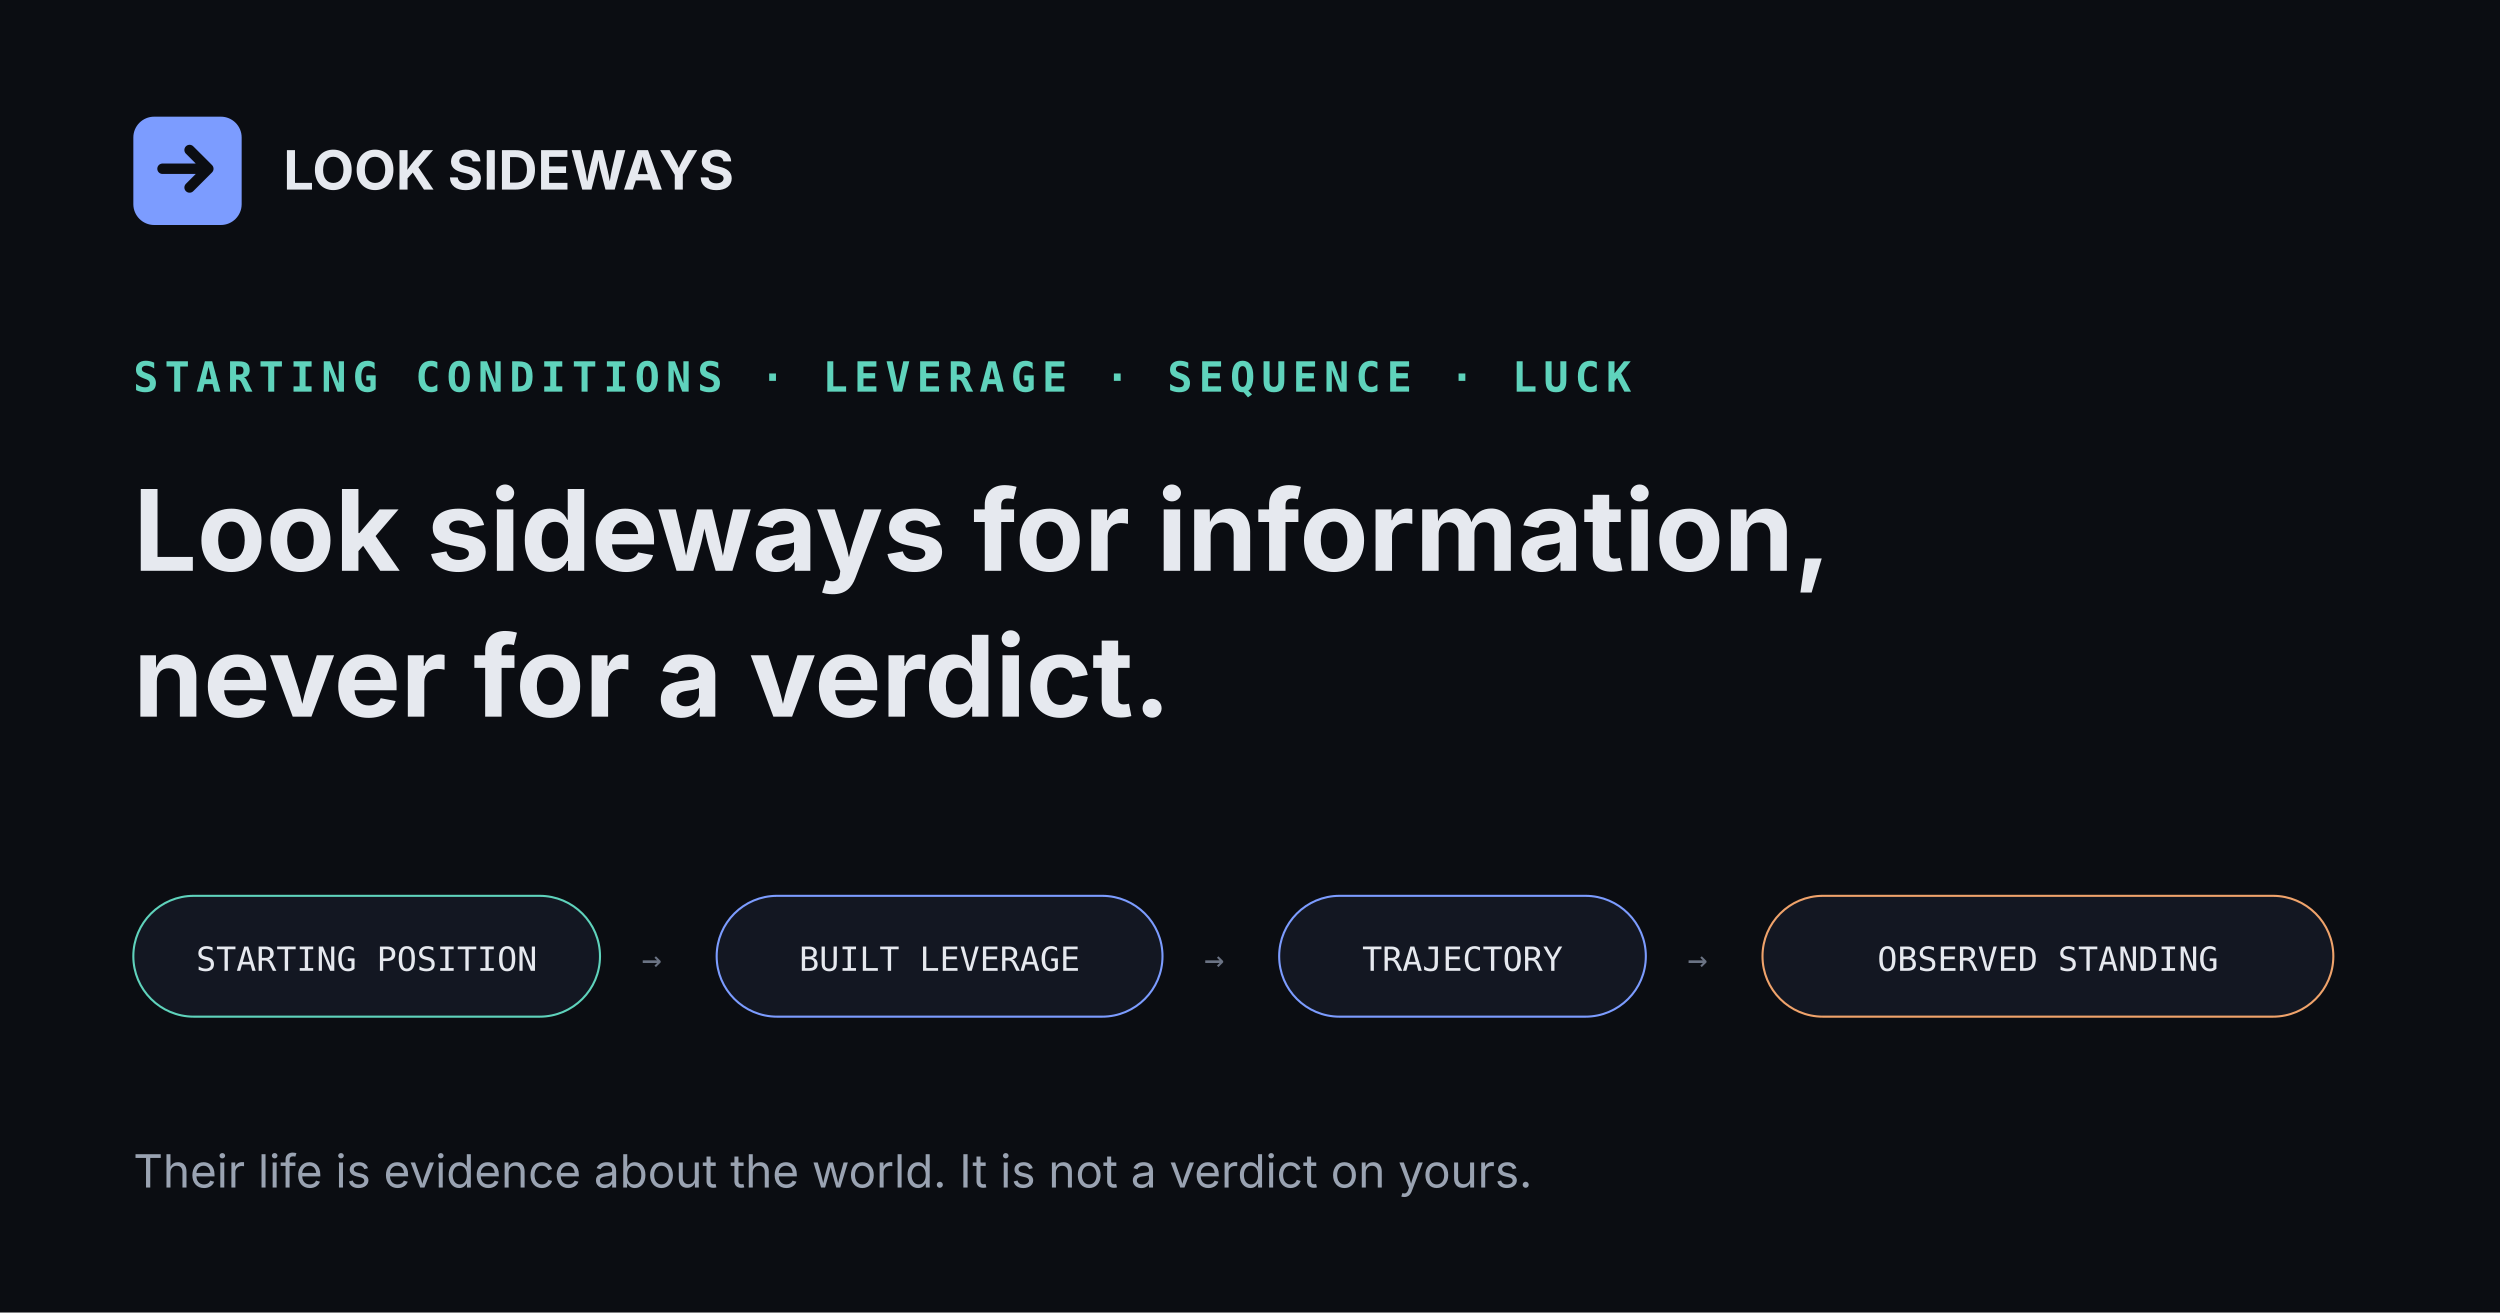
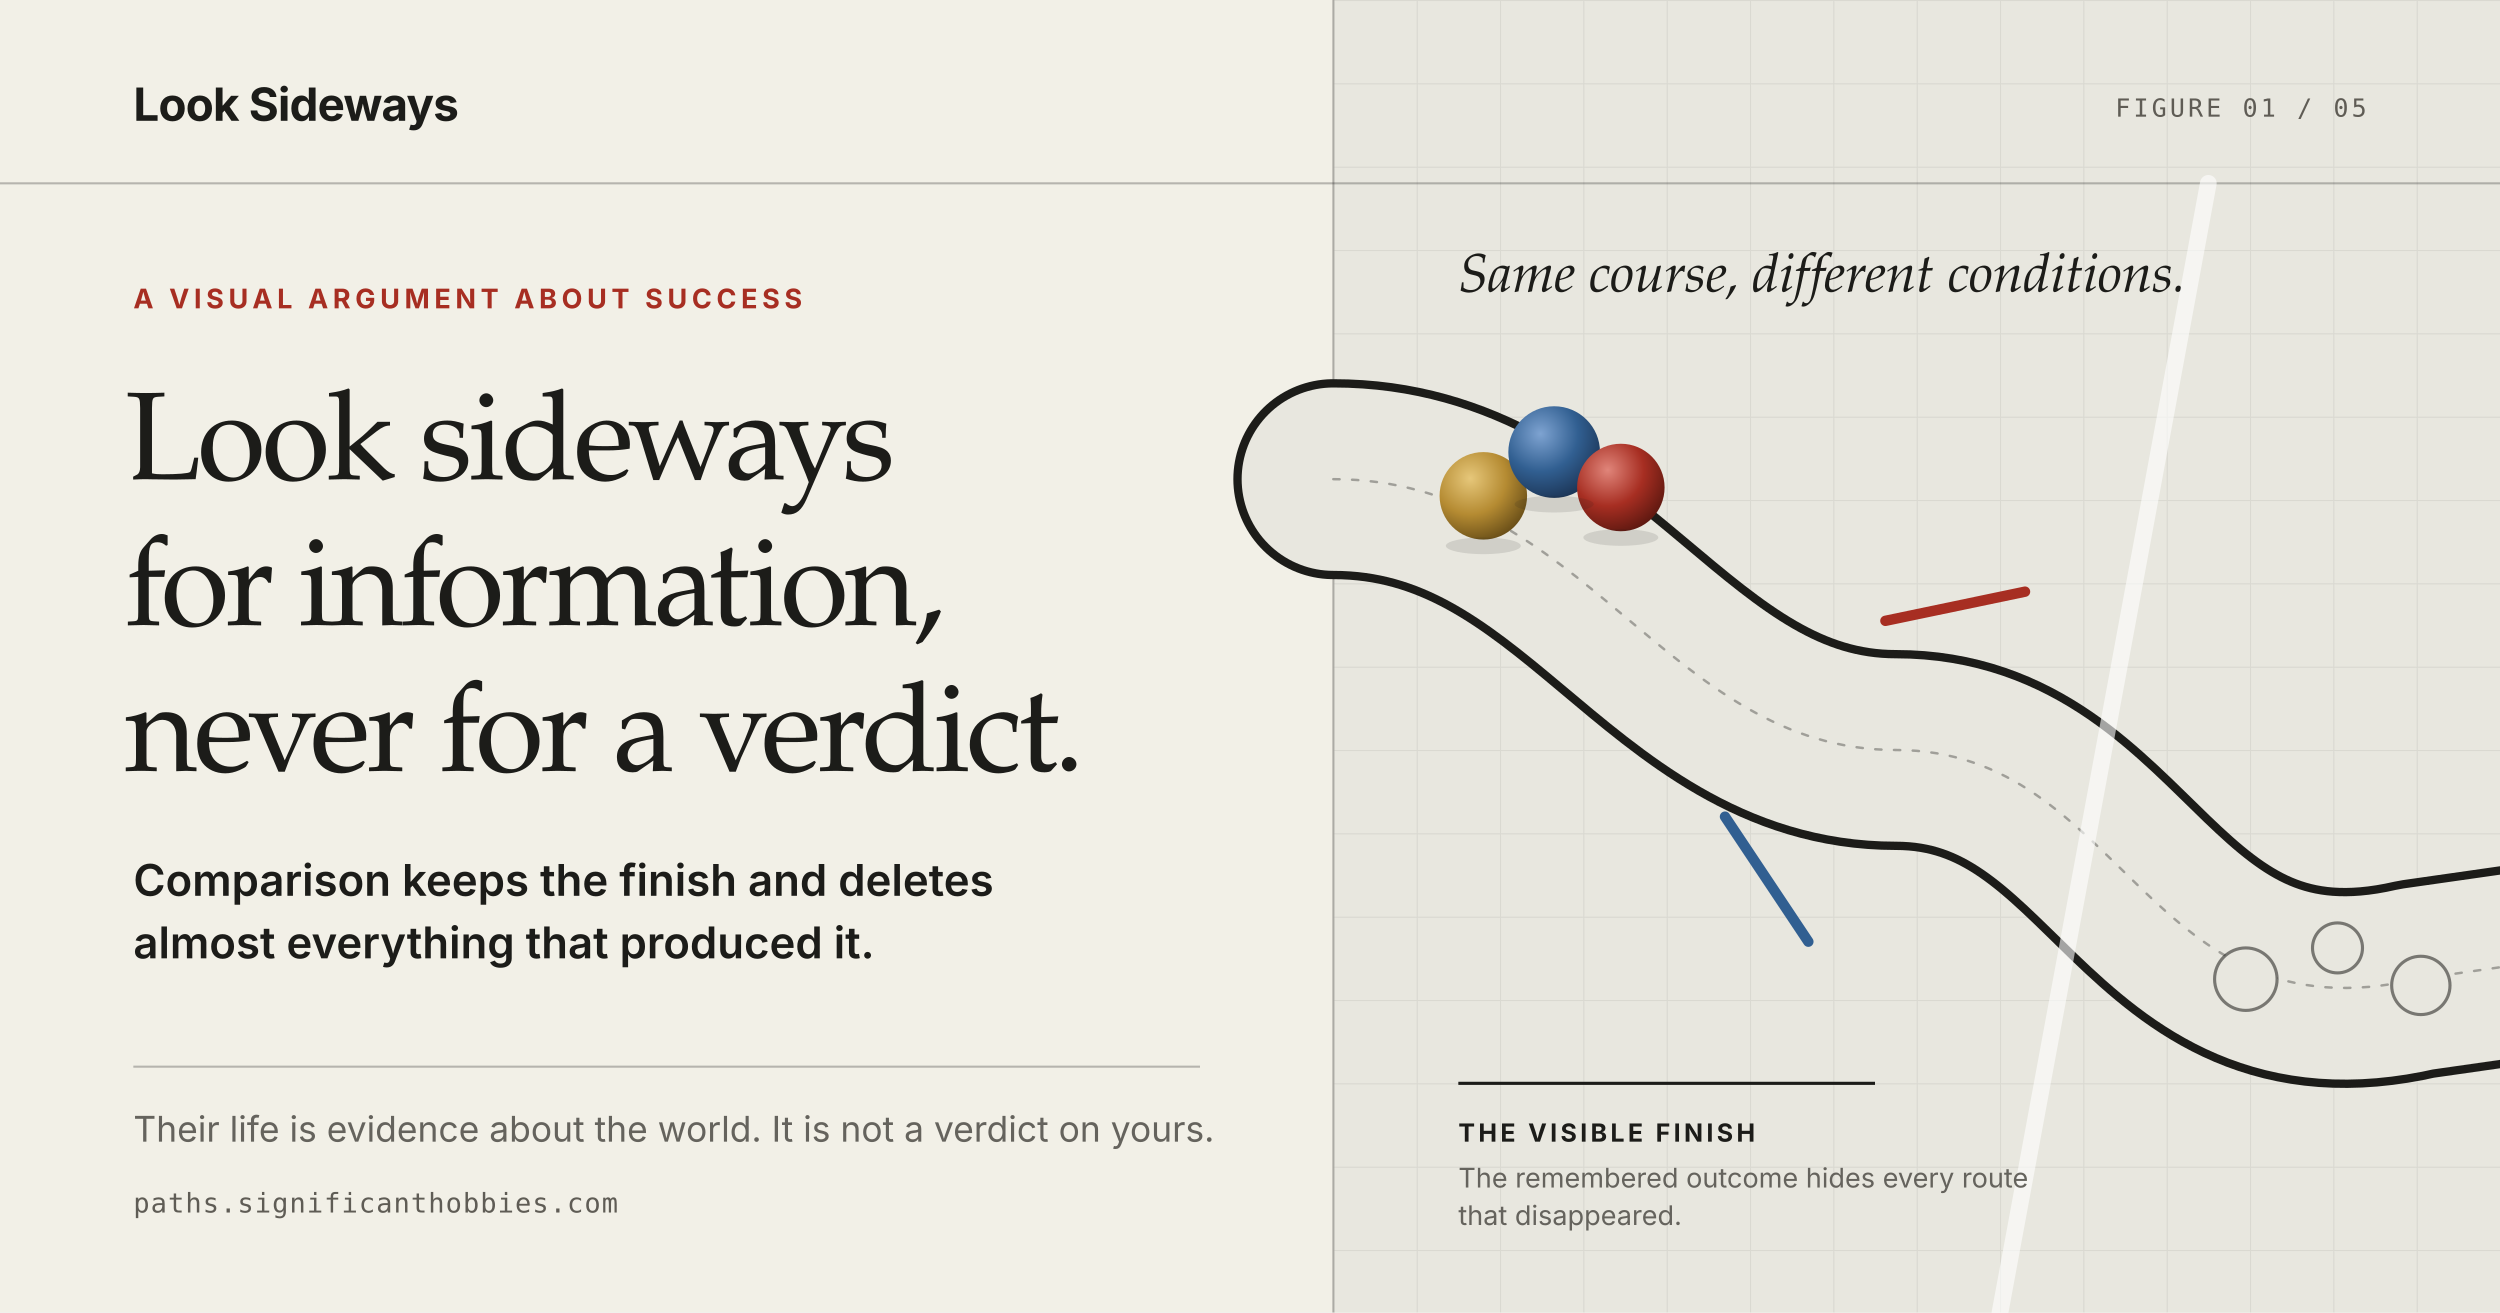
<svg xmlns="http://www.w3.org/2000/svg" width="1200" height="630" viewBox="0 0 1200 630">
-   <rect width="1200" height="630" fill="#0b0d12" />
-   <rect width="52" height="52" x="64" y="56" fill="#7c9cff" rx="10" />
-   <path fill="none" stroke="#0b0d12" stroke-linecap="round" stroke-linejoin="round" stroke-width="5" d="M78 81h22m-9-9 9 9-9 9" />
-   <text x="136" y="91" fill="#e6e9ef" font-family="Inter, Arial, sans-serif" font-size="26" font-weight="700">LOOK SIDEWAYS</text>
-   <text x="64" y="188" fill="#5fd3bc" font-family="monospace" font-size="20" font-weight="700" letter-spacing="3">STARTING CONDITIONS · LEVERAGE · SEQUENCE · LUCK</text>
-   <text x="64" y="274" fill="#e6e9ef" font-family="Inter, Arial, sans-serif" font-size="54" font-weight="700">Look sideways for information,</text>
-   <text x="64" y="344" fill="#e6e9ef" font-family="Inter, Arial, sans-serif" font-size="54" font-weight="700">never for a verdict.</text>
-   <g font-family="monospace" font-size="16" transform="translate(64 430)">
-     <rect width="224" height="58" fill="#131722" stroke="#5fd3bc" rx="29" />
-     <text x="112" y="36" fill="#e6e9ef" text-anchor="middle">STARTING POSITION</text>
-     <text x="244" y="36" fill="#6b7384">→</text>
-     <rect width="214" height="58" x="280" fill="#131722" stroke="#7c9cff" rx="29" />
-     <text x="387" y="36" fill="#e6e9ef" text-anchor="middle">BUILT LEVERAGE</text>
-     <text x="514" y="36" fill="#6b7384">→</text>
-     <rect width="176" height="58" x="550" fill="#131722" stroke="#7c9cff" rx="29" />
-     <text x="638" y="36" fill="#e6e9ef" text-anchor="middle">TRAJECTORY</text>
-     <text x="746" y="36" fill="#6b7384">→</text>
-     <rect width="274" height="58" x="782" fill="#131722" stroke="#f0a36b" rx="29" />
-     <text x="919" y="36" fill="#e6e9ef" text-anchor="middle">OBSERVED STANDING</text>
+   <defs>
+     <pattern id="grid" width="40" height="40" patternUnits="userSpaceOnUse">
+       <path d="M40 0H0V40" fill="none" stroke="#1c1c19" stroke-opacity="0.07" stroke-width="1" />
+     </pattern>
+     <radialGradient id="blue" cx="35%" cy="30%" r="75%">
+       <stop offset="0" stop-color="#7ea3d1" />
+       <stop offset="0.55" stop-color="#315f91" />
+       <stop offset="1" stop-color="#1c3556" />
+     </radialGradient>
+     <radialGradient id="red" cx="35%" cy="30%" r="75%">
+       <stop offset="0" stop-color="#e0857a" />
+       <stop offset="0.55" stop-color="#a72e22" />
+       <stop offset="1" stop-color="#5e1810" />
+     </radialGradient>
+     <radialGradient id="gold" cx="35%" cy="30%" r="75%">
+       <stop offset="0" stop-color="#e6c77a" />
+       <stop offset="0.55" stop-color="#b58b32" />
+       <stop offset="1" stop-color="#6a4f18" />
+     </radialGradient>
+   </defs>
+   <rect width="1200" height="630" fill="#f2f0e7" />
+   <rect x="640" width="560" height="630" fill="#e8e7df" />
+   <rect x="640" width="560" height="630" fill="url(#grid)" />
+   <line x1="640" y1="0" x2="640" y2="630" stroke="#1c1c19" stroke-opacity="0.28" />
+   <line x1="0" y1="88" x2="1200" y2="88" stroke="#1c1c19" stroke-opacity="0.28" />
+   <text x="64" y="58" fill="#1c1c19" font-family="-apple-system, 'Helvetica Neue', Inter, Arial, sans-serif" font-size="22" font-weight="700" letter-spacing="-0.4">Look Sideways</text>
+   <text x="1136" y="56" fill="#5f5c55" font-family="Menlo, 'SF Mono', monospace" font-size="12" letter-spacing="1.5" text-anchor="end">FIGURE 01 / 05</text>
+   <text x="64" y="148" fill="#a72e22" font-family="-apple-system, 'Helvetica Neue', Inter, Arial, sans-serif" font-size="13" font-weight="700" letter-spacing="2.2">A VISUAL ARGUMENT ABOUT SUCCESS</text>
+   <g fill="#1c1c19" font-family="'Iowan Old Style', 'Palatino Linotype', Palatino, Georgia, 'Times New Roman', serif" font-size="60" letter-spacing="-1.8">
+     <text x="60" y="230">Look sideways</text>
+     <text x="60" y="300">for information,</text>
+     <text x="60" y="370">never for a verdict.</text>
  </g>
-   <text x="64" y="570" fill="#9aa3b2" font-family="Inter, Arial, sans-serif" font-size="22">Their life is evidence about the world. It is not a verdict on yours.</text>
+   <g fill="#1c1c19" font-family="-apple-system, 'Helvetica Neue', Inter, Arial, sans-serif" font-size="21" font-weight="600">
+     <text x="64" y="430">Comparison keeps the finish and deletes</text>
+     <text x="64" y="460">almost everything that produced it.</text>
+   </g>
+   <line x1="64" y1="512" x2="576" y2="512" stroke="#1c1c19" stroke-opacity="0.28" />
+   <text x="64" y="548" fill="#65635d" font-family="-apple-system, 'Helvetica Neue', Inter, Arial, sans-serif" font-size="17">Their life is evidence about the world. It is not a verdict on yours.</text>
+   <text x="64" y="582" fill="#5f5c55" font-family="Menlo, 'SF Mono', monospace" font-size="13" letter-spacing="0.5">paths.significanthobbies.com</text>
+   <text x="700" y="140" fill="#1c1c19" font-family="'Iowan Old Style', 'Palatino Linotype', Palatino, Georgia, serif" font-size="26" font-style="italic">Same course, different conditions.</text>
+   <g fill="none" stroke-linecap="round" stroke-linejoin="round">
+     <path d="M640 230 C 760 230, 800 360, 910 360 S 1030 500, 1160 470 L 1230 460" stroke="#1c1c19" stroke-width="96" />
+     <path d="M640 230 C 760 230, 800 360, 910 360 S 1030 500, 1160 470 L 1230 460" stroke="#e8e7df" stroke-width="88" />
+     <path d="M640 230 C 760 230, 800 360, 910 360 S 1030 500, 1160 470 L 1230 460" stroke="#e8e7df" stroke-width="88" stroke-opacity="0" />
+     <path d="M640 230 C 760 230, 800 360, 910 360 S 1030 500, 1160 470 L 1230 460" stroke="#1c1c19" stroke-opacity="0.35" stroke-width="1.2" stroke-dasharray="3 6" />
+     <line x1="905" y1="298" x2="972" y2="284" stroke="#a72e22" stroke-width="5" />
+     <line x1="828" y1="392" x2="868" y2="452" stroke="#315f91" stroke-width="5" />
+     <line x1="1060" y1="88" x2="960" y2="630" stroke="#ffffff" stroke-opacity="0.6" stroke-width="8" />
+   </g>
+   <g fill="#e8e7df" stroke="#1c1c19" stroke-opacity="0.55" stroke-width="1.5">
+     <circle cx="1078" cy="470" r="15" />
+     <circle cx="1122" cy="455" r="12" />
+     <circle cx="1162" cy="473" r="14" />
+   </g>
+   <g>
+     <circle cx="712" cy="238" r="21" fill="url(#gold)" />
+     <circle cx="746" cy="217" r="22" fill="url(#blue)" />
+     <circle cx="778" cy="234" r="21" fill="url(#red)" />
+     <ellipse cx="712" cy="262" rx="18" ry="4" fill="#1c1c19" fill-opacity="0.12" />
+     <ellipse cx="746" cy="242" rx="19" ry="4" fill="#1c1c19" fill-opacity="0.12" />
+     <ellipse cx="778" cy="258" rx="18" ry="4" fill="#1c1c19" fill-opacity="0.12" />
+   </g>
+   <line x1="700" y1="520" x2="900" y2="520" stroke="#1c1c19" stroke-width="1.5" />
+   <text x="700" y="548" fill="#1c1c19" font-family="-apple-system, 'Helvetica Neue', Inter, Arial, sans-serif" font-size="12" font-weight="700" letter-spacing="1.6">THE VISIBLE FINISH</text>
+   <text x="700" y="570" fill="#65635d" font-family="-apple-system, 'Helvetica Neue', Inter, Arial, sans-serif" font-size="13">The remembered outcome hides every route</text>
+   <text x="700" y="588" fill="#65635d" font-family="-apple-system, 'Helvetica Neue', Inter, Arial, sans-serif" font-size="13">that disappeared.</text>
</svg>
